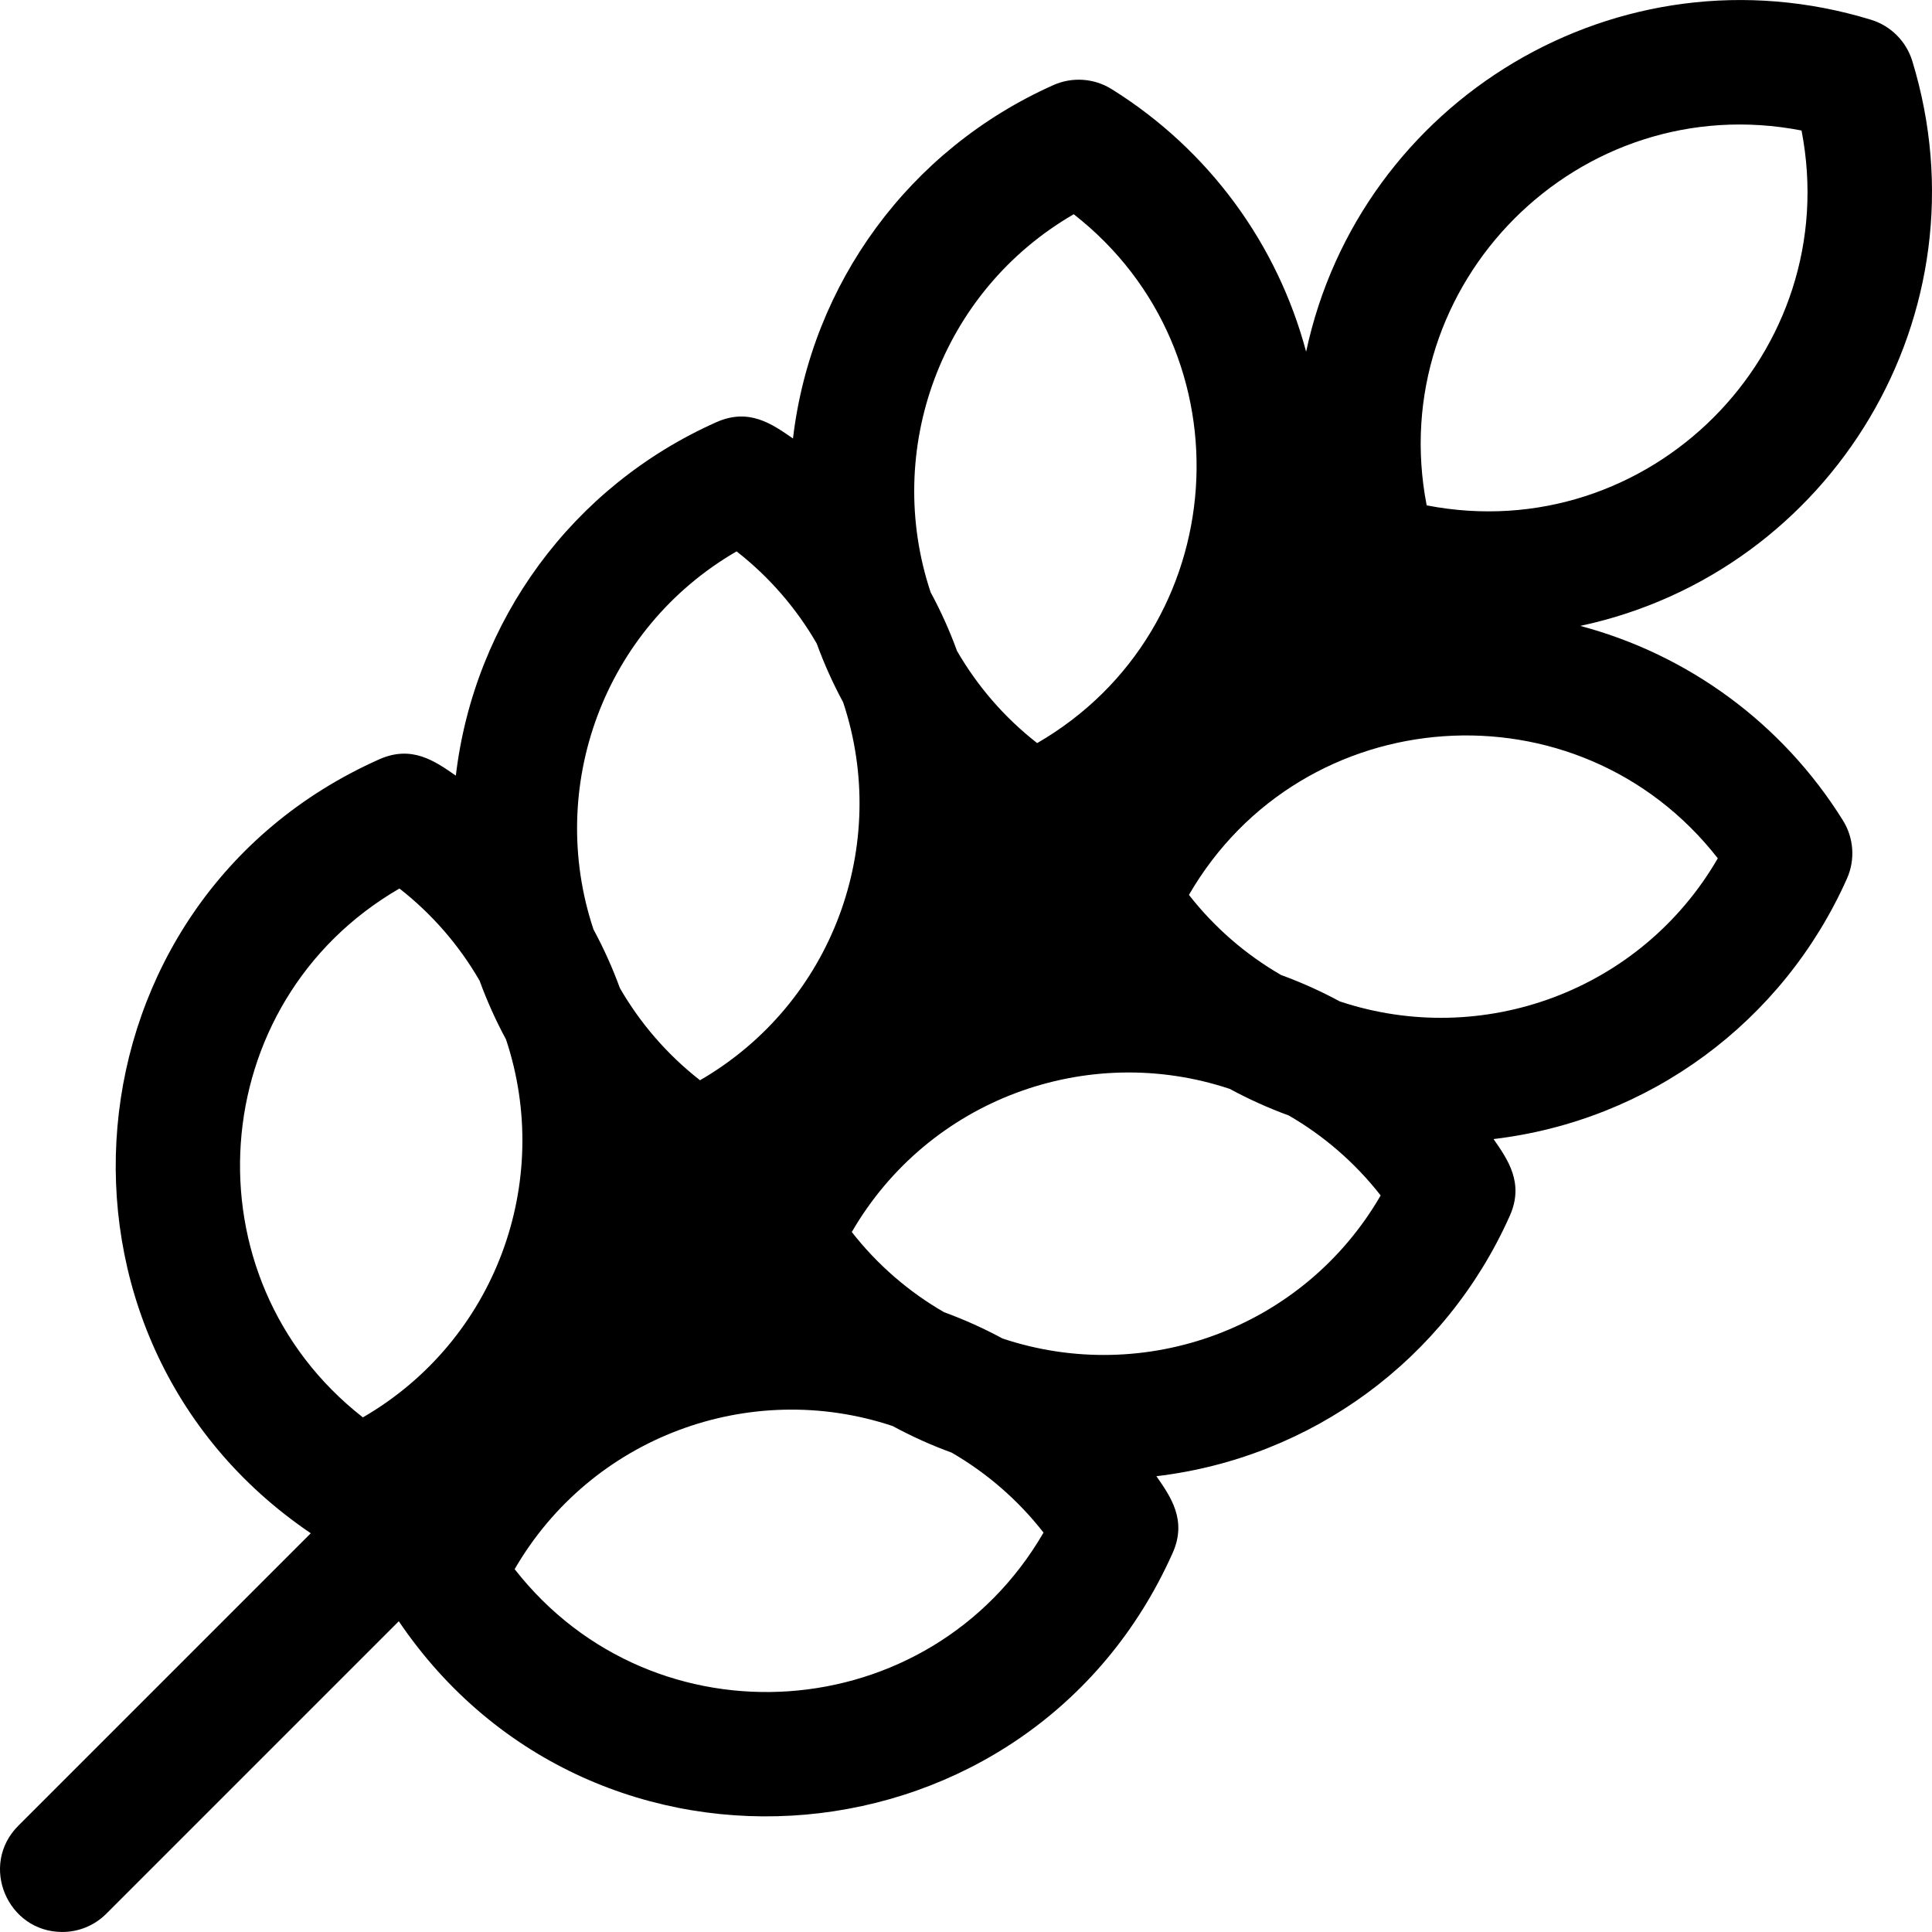
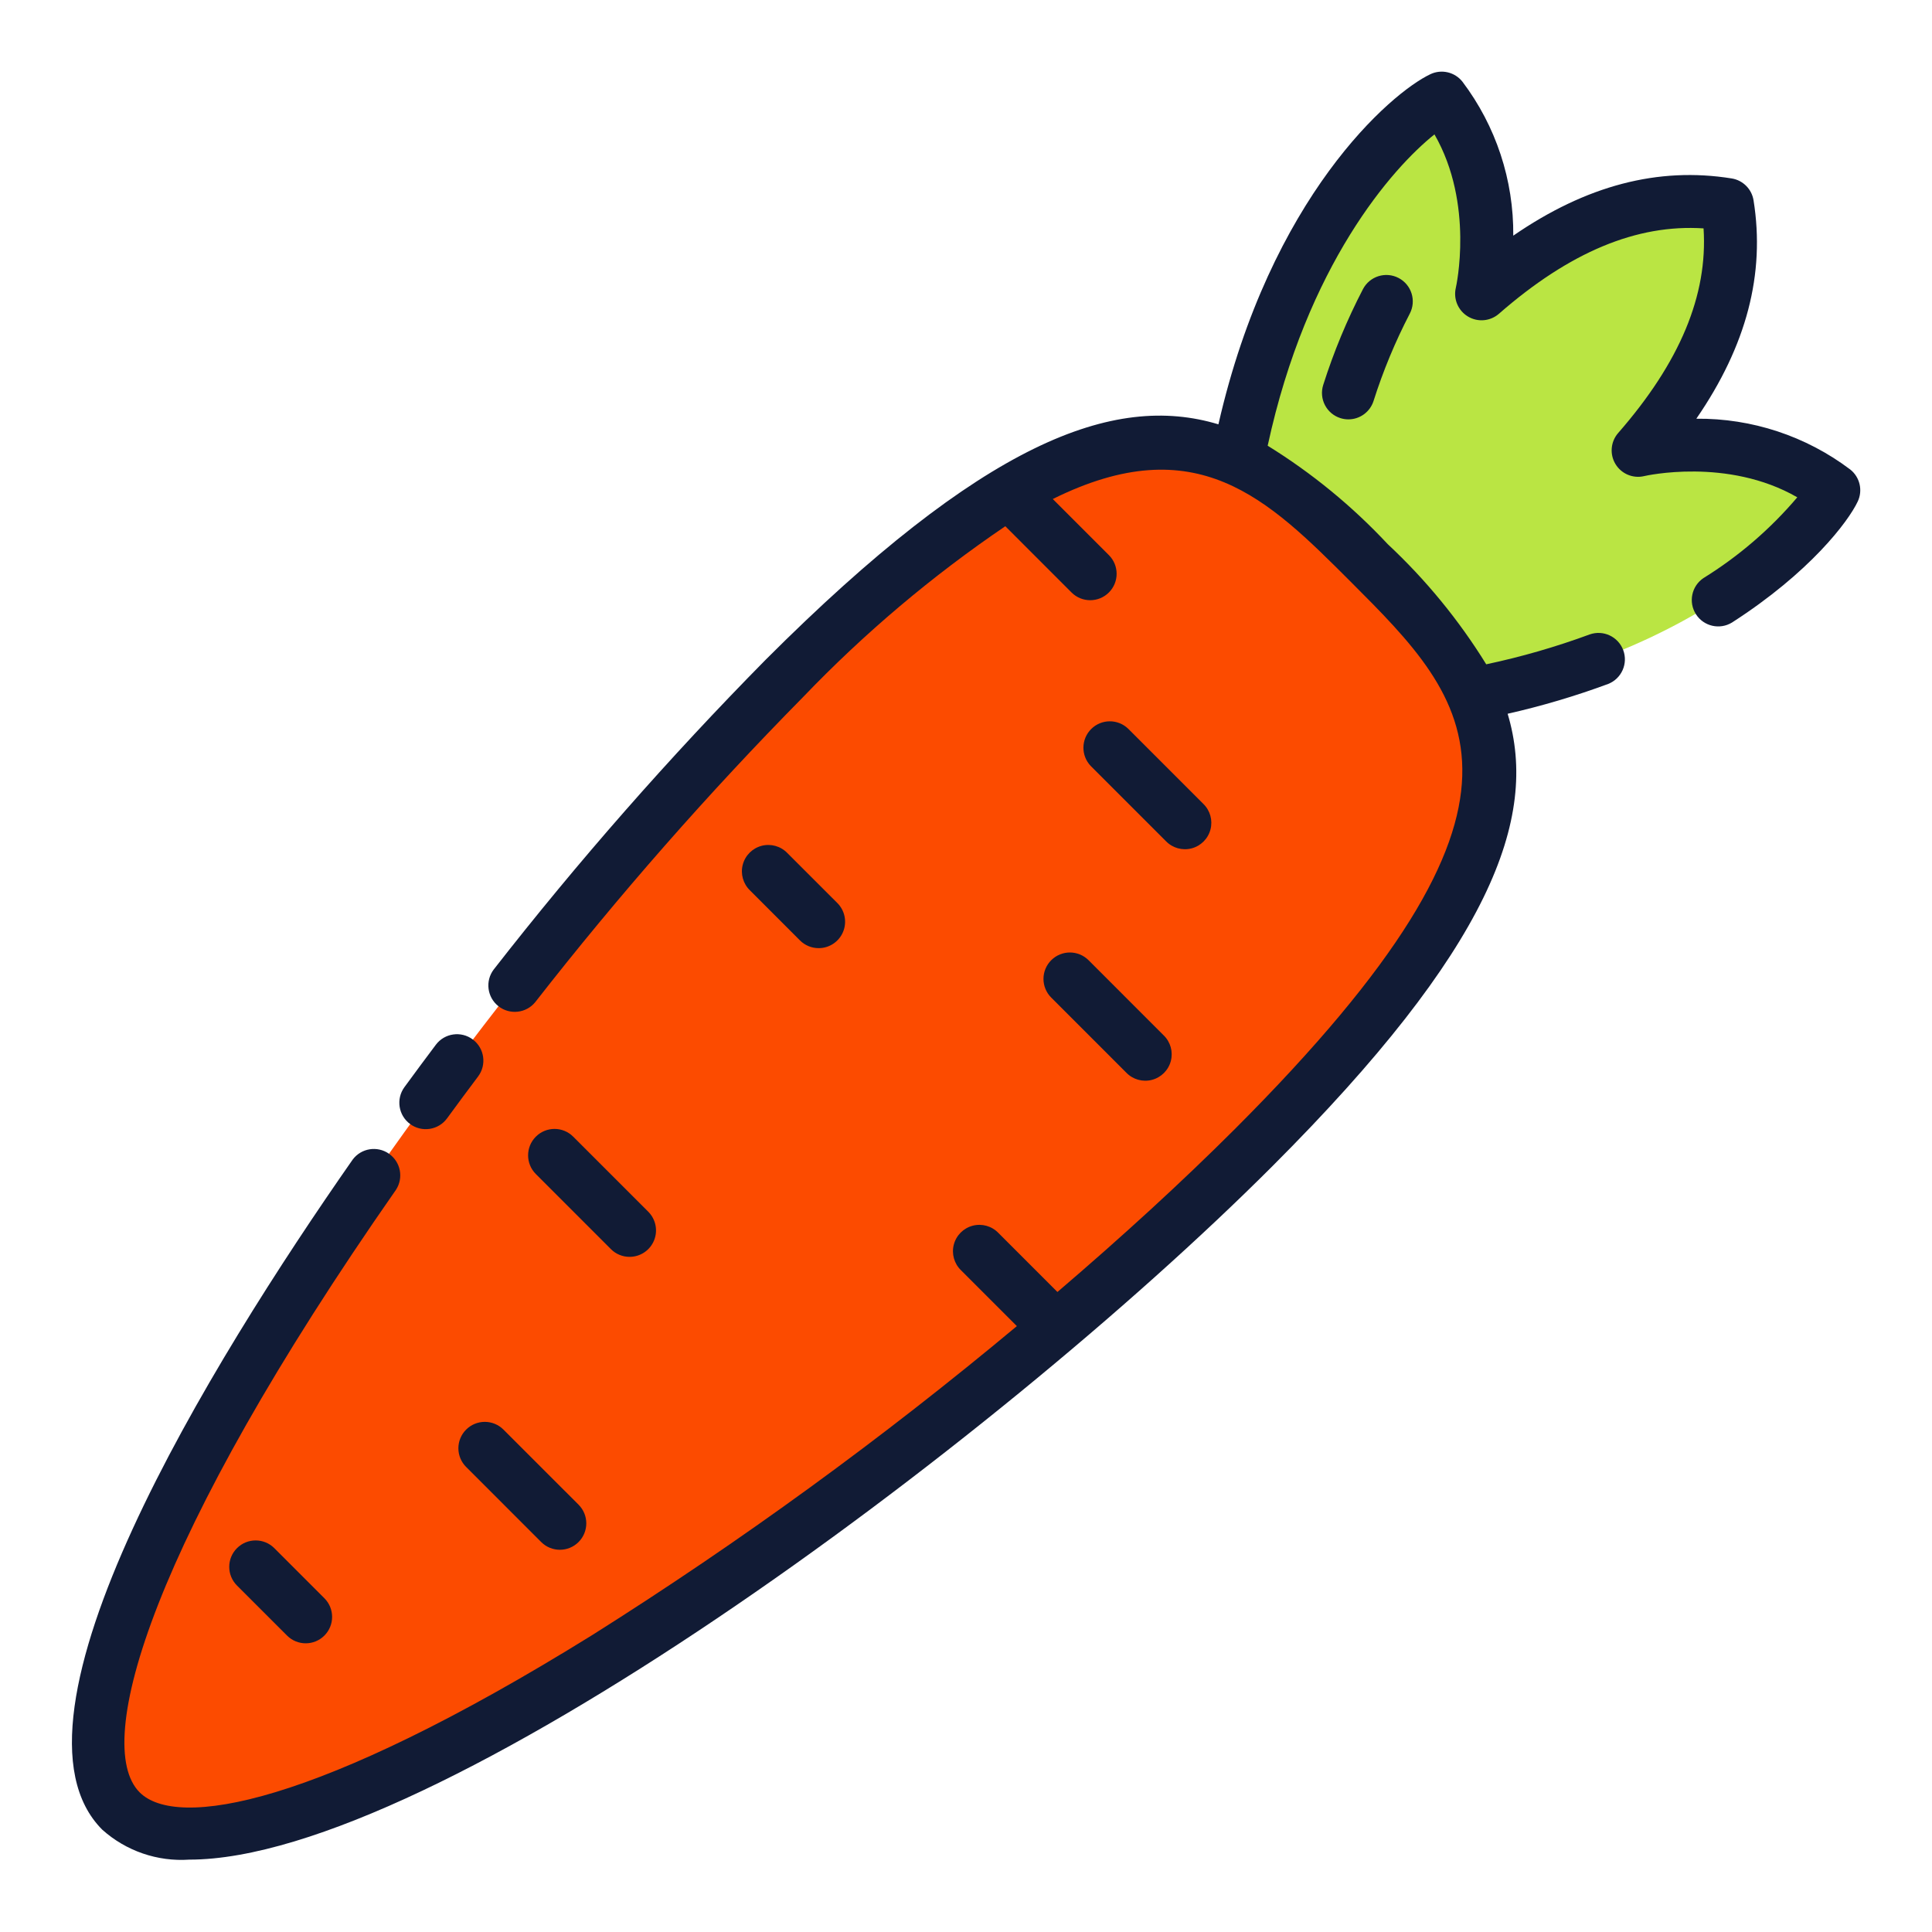
- <svg xmlns="http://www.w3.org/2000/svg" id="Layer_1" enable-background="new 0 0 496.819 496.819" height="512" viewBox="0 0 496.819 496.819" width="512">
-   <path d="m406.374 160.953c64.757-13.818 105.213-80.419 85.378-145.255-1.556-5.084-5.535-9.064-10.619-10.62-64.965-19.872-131.47 20.754-145.261 85.367-7.351-27.596-24.917-51.881-50.008-67.526-4.512-2.814-10.126-3.203-14.983-1.036-36.99 16.498-62.235 50.987-66.966 90.877-5.429-3.769-11.322-7.929-19.73-4.181-36.99 16.497-62.236 50.986-66.967 90.877-5.429-3.769-11.323-7.928-19.729-4.18-81.967 36.555-91.608 148.878-17.569 199.006l-75.216 75.216c-10.109 10.109-2.812 27.314 11.313 27.314 4.095 0 8.189-1.562 11.314-4.687l75.218-75.218c50.237 74.201 162.513 64.255 199.005-17.566 3.774-8.461-.569-14.528-4.18-19.73 39.89-4.731 74.378-29.976 90.876-66.967 3.774-8.461-.569-14.528-4.18-19.73 39.891-4.731 74.379-29.976 90.876-66.967 2.166-4.856 1.778-10.47-1.035-14.982-15.647-25.093-39.937-42.664-67.537-50.012zm56.896-127.393c11.065 57.084-39.176 107.486-96.396 96.396-11.064-57.082 39.176-107.492 96.396-96.396zm-187.158 21.532c45.822 35.782 41.045 106.785-9.402 136-8.436-6.588-15.386-14.659-20.606-23.698-1.897-5.197-4.168-10.244-6.794-15.103-12.179-36.559 2.606-77.395 36.802-97.199zm-86.697 86.697c8.437 6.588 15.388 14.661 20.608 23.701 1.897 5.196 4.167 10.241 6.792 15.099 12.181 36.564-2.612 77.399-36.802 97.2-8.437-6.588-15.388-14.661-20.608-23.7-1.897-5.196-4.167-10.241-6.793-15.099-12.18-36.565 2.613-77.401 36.803-97.201zm-86.696 86.696c8.437 6.588 15.387 14.66 20.607 23.699 1.897 5.197 4.167 10.242 6.794 15.101 12.18 36.565-2.612 77.399-36.803 97.199-45.829-35.787-41.036-106.79 9.402-135.999zm29.626 175.028c19.716-34.046 60.463-49.033 97.182-36.81 4.89 2.644 9.965 4.94 15.198 6.845 9.007 5.216 17.052 12.151 23.621 20.563-29.138 50.311-100.122 55.347-136.001 9.402zm125.464-59.311c-4.838-2.613-9.862-4.873-15.035-6.763-9.053-5.221-17.137-12.177-23.733-20.623 19.747-34.099 60.521-49.018 97.191-36.805 4.884 2.64 9.953 4.933 15.178 6.837 9.011 5.216 17.059 12.153 23.63 20.567-19.799 34.19-60.637 48.996-97.231 36.787zm86.723-86.686c-4.856-2.624-9.899-4.893-15.092-6.789-9.04-5.22-17.113-12.17-23.702-20.607 29.139-50.316 100.126-55.341 136-9.401-19.788 34.167-60.608 48.991-97.206 36.797z" />
+ <svg xmlns="http://www.w3.org/2000/svg" height="512" viewBox="0 0 128 128" width="512">
+   <g>
+     <g>
+       <path d="m95.857 46.287c17.611-2.838 24.8-12.01 25.643-13.809-5.556-4.394-12.966-2.64-12.966-2.64 4.265-4.887 6.871-10.31 5.915-16.287-5.977-.956-11.4 1.65-16.287 5.915 0 0 1.754-7.41-2.64-12.966-1.8.846-10.971 8.032-13.809 25.643z" fill="#bae543" />
+       <path d="m83.05 76.04c-3.5 3.5-7.49 7.16-11.77 10.82-.87.75-1.76 1.5-2.66 2.25-23.32 19.43-53.61 37.88-60.61 30.88-8.58-8.59 21.11-52.2 43.95-75.04a85.394 85.394 0 0 1 13.6-11.48c1.01-.65 1.97-1.22 2.89-1.7 10.75-5.62 16.19-.55 22.26 5.52 8.59 8.58 15.17 15.92-7.66 38.75z" fill="#fc4b00" />
+     </g>
+     <g fill="#111b35">
+       <path d="m122.586 31.108a16.658 16.658 0 0 0 -10.2-3.367c3.331-4.84 4.572-9.6 3.791-14.469a1.747 1.747 0 0 0 -1.45-1.45c-4.869-.782-9.63.461-14.469 3.791a16.656 16.656 0 0 0 -3.367-10.2 1.751 1.751 0 0 0 -2.119-.5c-2.638 1.245-10.609 8.13-14.049 23.2-6.967-2.1-15.594 1.192-30 15.6a235.511 235.511 0 0 0 -18.014 20.52 1.75 1.75 0 0 0 2.75 2.164 232.665 232.665 0 0 1 17.741-20.208 83.527 83.527 0 0 1 13.405-11.325l4.387 4.389a1.75 1.75 0 1 0 2.475-2.475l-3.717-3.717c9.53-4.723 14.231-.026 19.723 5.466 7.993 7.994 14.306 14.307-7.662 36.277-3.488 3.487-7.48 7.142-11.753 10.793l-3.913-3.913a1.75 1.75 0 1 0 -2.475 2.474l3.7 3.7a261.275 261.275 0 0 1 -28.105 20.452c-18.4 11.421-27.571 12.88-30.013 10.438-3.189-3.189.826-16.77 16.984-39.923a1.75 1.75 0 0 0 -2.87-2c-9.366 13.412-23.966 37.019-16.589 44.398a7.842 7.842 0 0 0 5.769 1.982c16.187 0 53.134-27.32 71.739-45.927 14.4-14.4 17.692-23.025 15.6-29.99a52.68 52.68 0 0 0 6.663-1.976 1.751 1.751 0 0 0 -1.225-3.28 49.417 49.417 0 0 1 -6.856 1.98 38.781 38.781 0 0 0 -6.524-7.959 38.8 38.8 0 0 0 -7.956-6.523c2.593-12 8.271-18.407 11.05-20.626 2.656 4.61 1.43 10.105 1.416 10.161a1.751 1.751 0 0 0 2.855 1.723c4.679-4.088 9.133-5.948 13.557-5.657.29 4.428-1.57 8.877-5.657 13.557a1.751 1.751 0 0 0 1.723 2.855c.06-.016 5.518-1.262 10.144 1.405a26.3 26.3 0 0 1 -6.217 5.352 1.75 1.75 0 0 0 1.893 2.943c5.164-3.319 7.706-6.695 8.328-8.016a1.75 1.75 0 0 0 -.493-2.119z" />
+       <path d="m90.3 19.155a40 40 0 0 0 -2.632 6.345 1.749 1.749 0 0 0 1.132 2.2 1.721 1.721 0 0 0 .535.084 1.749 1.749 0 0 0 1.665-1.216 36.575 36.575 0 0 1 2.4-5.786 1.75 1.75 0 1 0 -3.1-1.627z" />
+       <path d="m27.175 74.473a1.749 1.749 0 0 0 2.445-.381q1.015-1.389 2.055-2.773a1.75 1.75 0 0 0 -2.8-2.1q-1.052 1.4-2.082 2.809a1.751 1.751 0 0 0 .382 2.445z" />
+       <path d="m30.882 94.715a1.748 1.748 0 0 0 0 2.474l4.974 4.975a1.75 1.75 0 1 0 2.475-2.475l-4.975-4.974a1.748 1.748 0 0 0 -2.474 0z" />
+       <path d="m15.7 102.57a1.751 1.751 0 0 0 0 2.475l3.317 3.316a1.749 1.749 0 0 0 2.474-2.474l-3.316-3.317a1.751 1.751 0 0 0 -2.475 0z" />
+       <path d="m54.24 62.817a1.75 1.75 0 0 0 1.238-2.987l-3.316-3.315a1.75 1.75 0 1 0 -2.475 2.474l3.313 3.316a1.746 1.746 0 0 0 1.24.512z" />
+       <path d="m77.245 55.729a1.75 1.75 0 1 0 2.475-2.474l-4.975-4.975a1.75 1.75 0 0 0 -2.474 2.475z" />
+       <path d="m41.714 83.27a1.751 1.751 0 0 0 1.237-2.988l-4.973-4.974a1.75 1.75 0 1 0 -2.478 2.474l4.974 4.975a1.741 1.741 0 0 0 1.24.513z" />
+       <path d="m69.646 63.617a1.749 1.749 0 0 0 0 2.475l4.973 4.974a1.75 1.75 0 1 0 2.475-2.474l-4.974-4.975a1.75 1.75 0 0 0 -2.474 0z" />
+     </g>
+   </g>
</svg>
